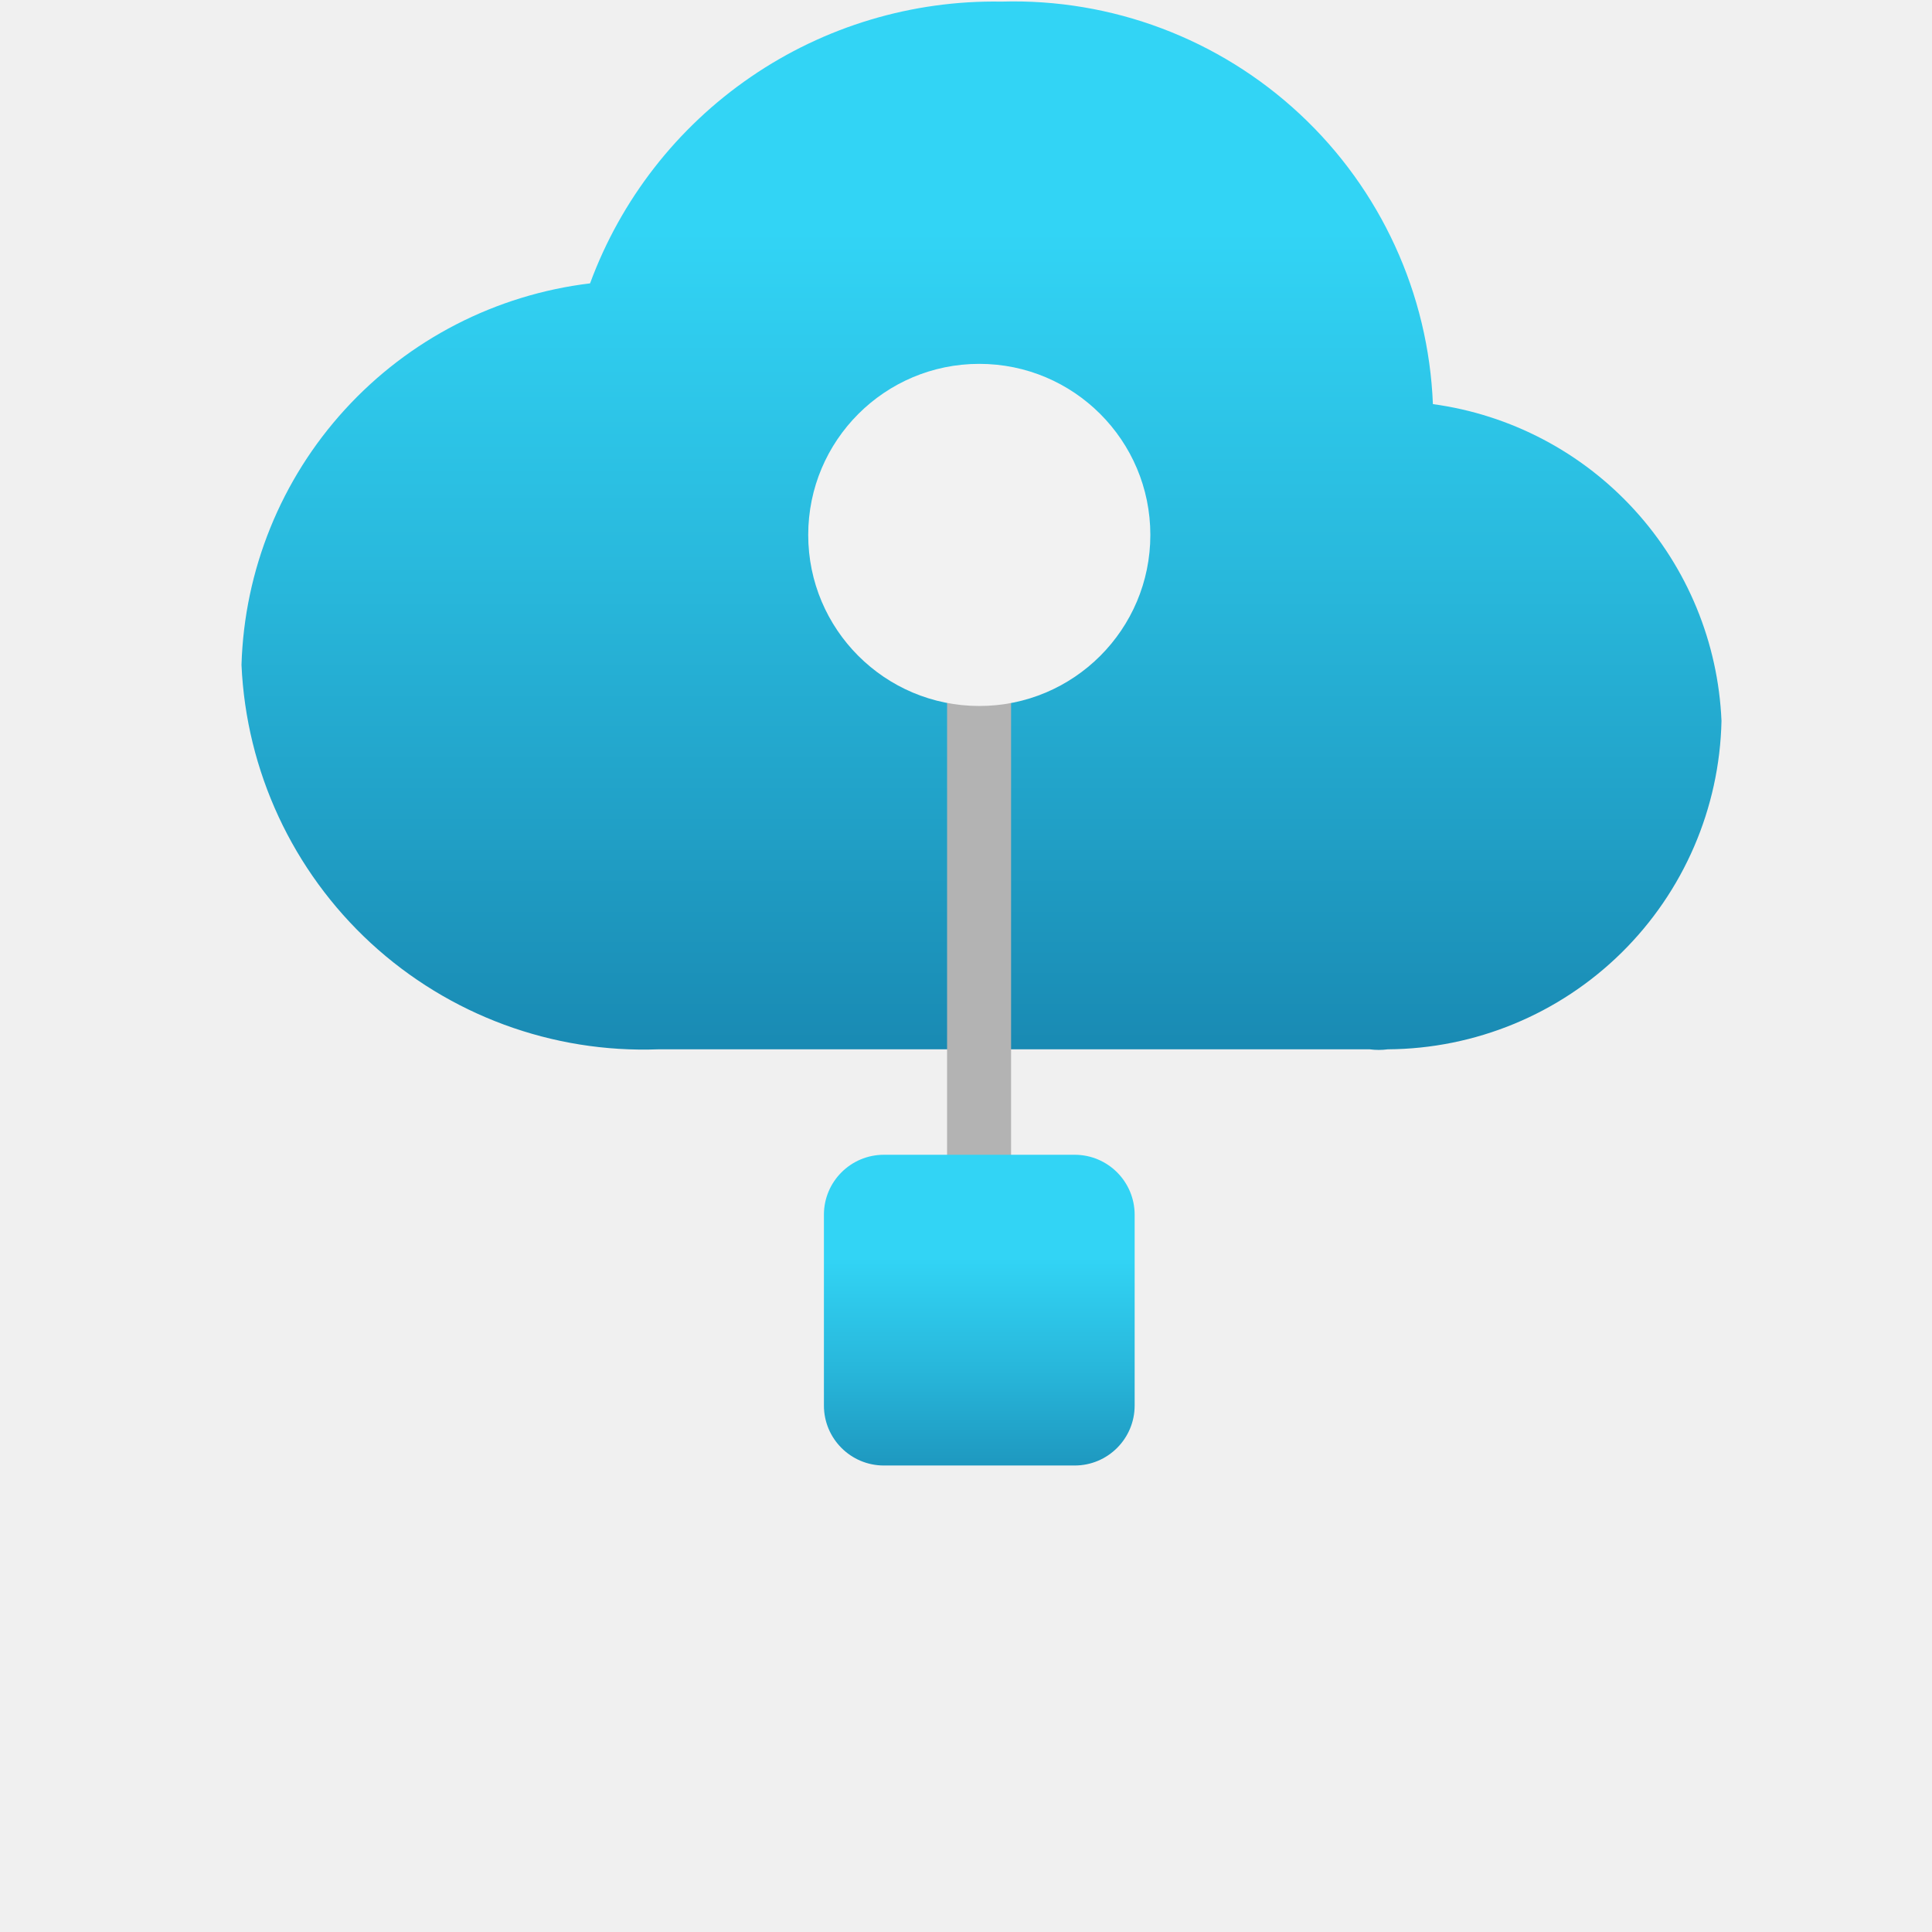
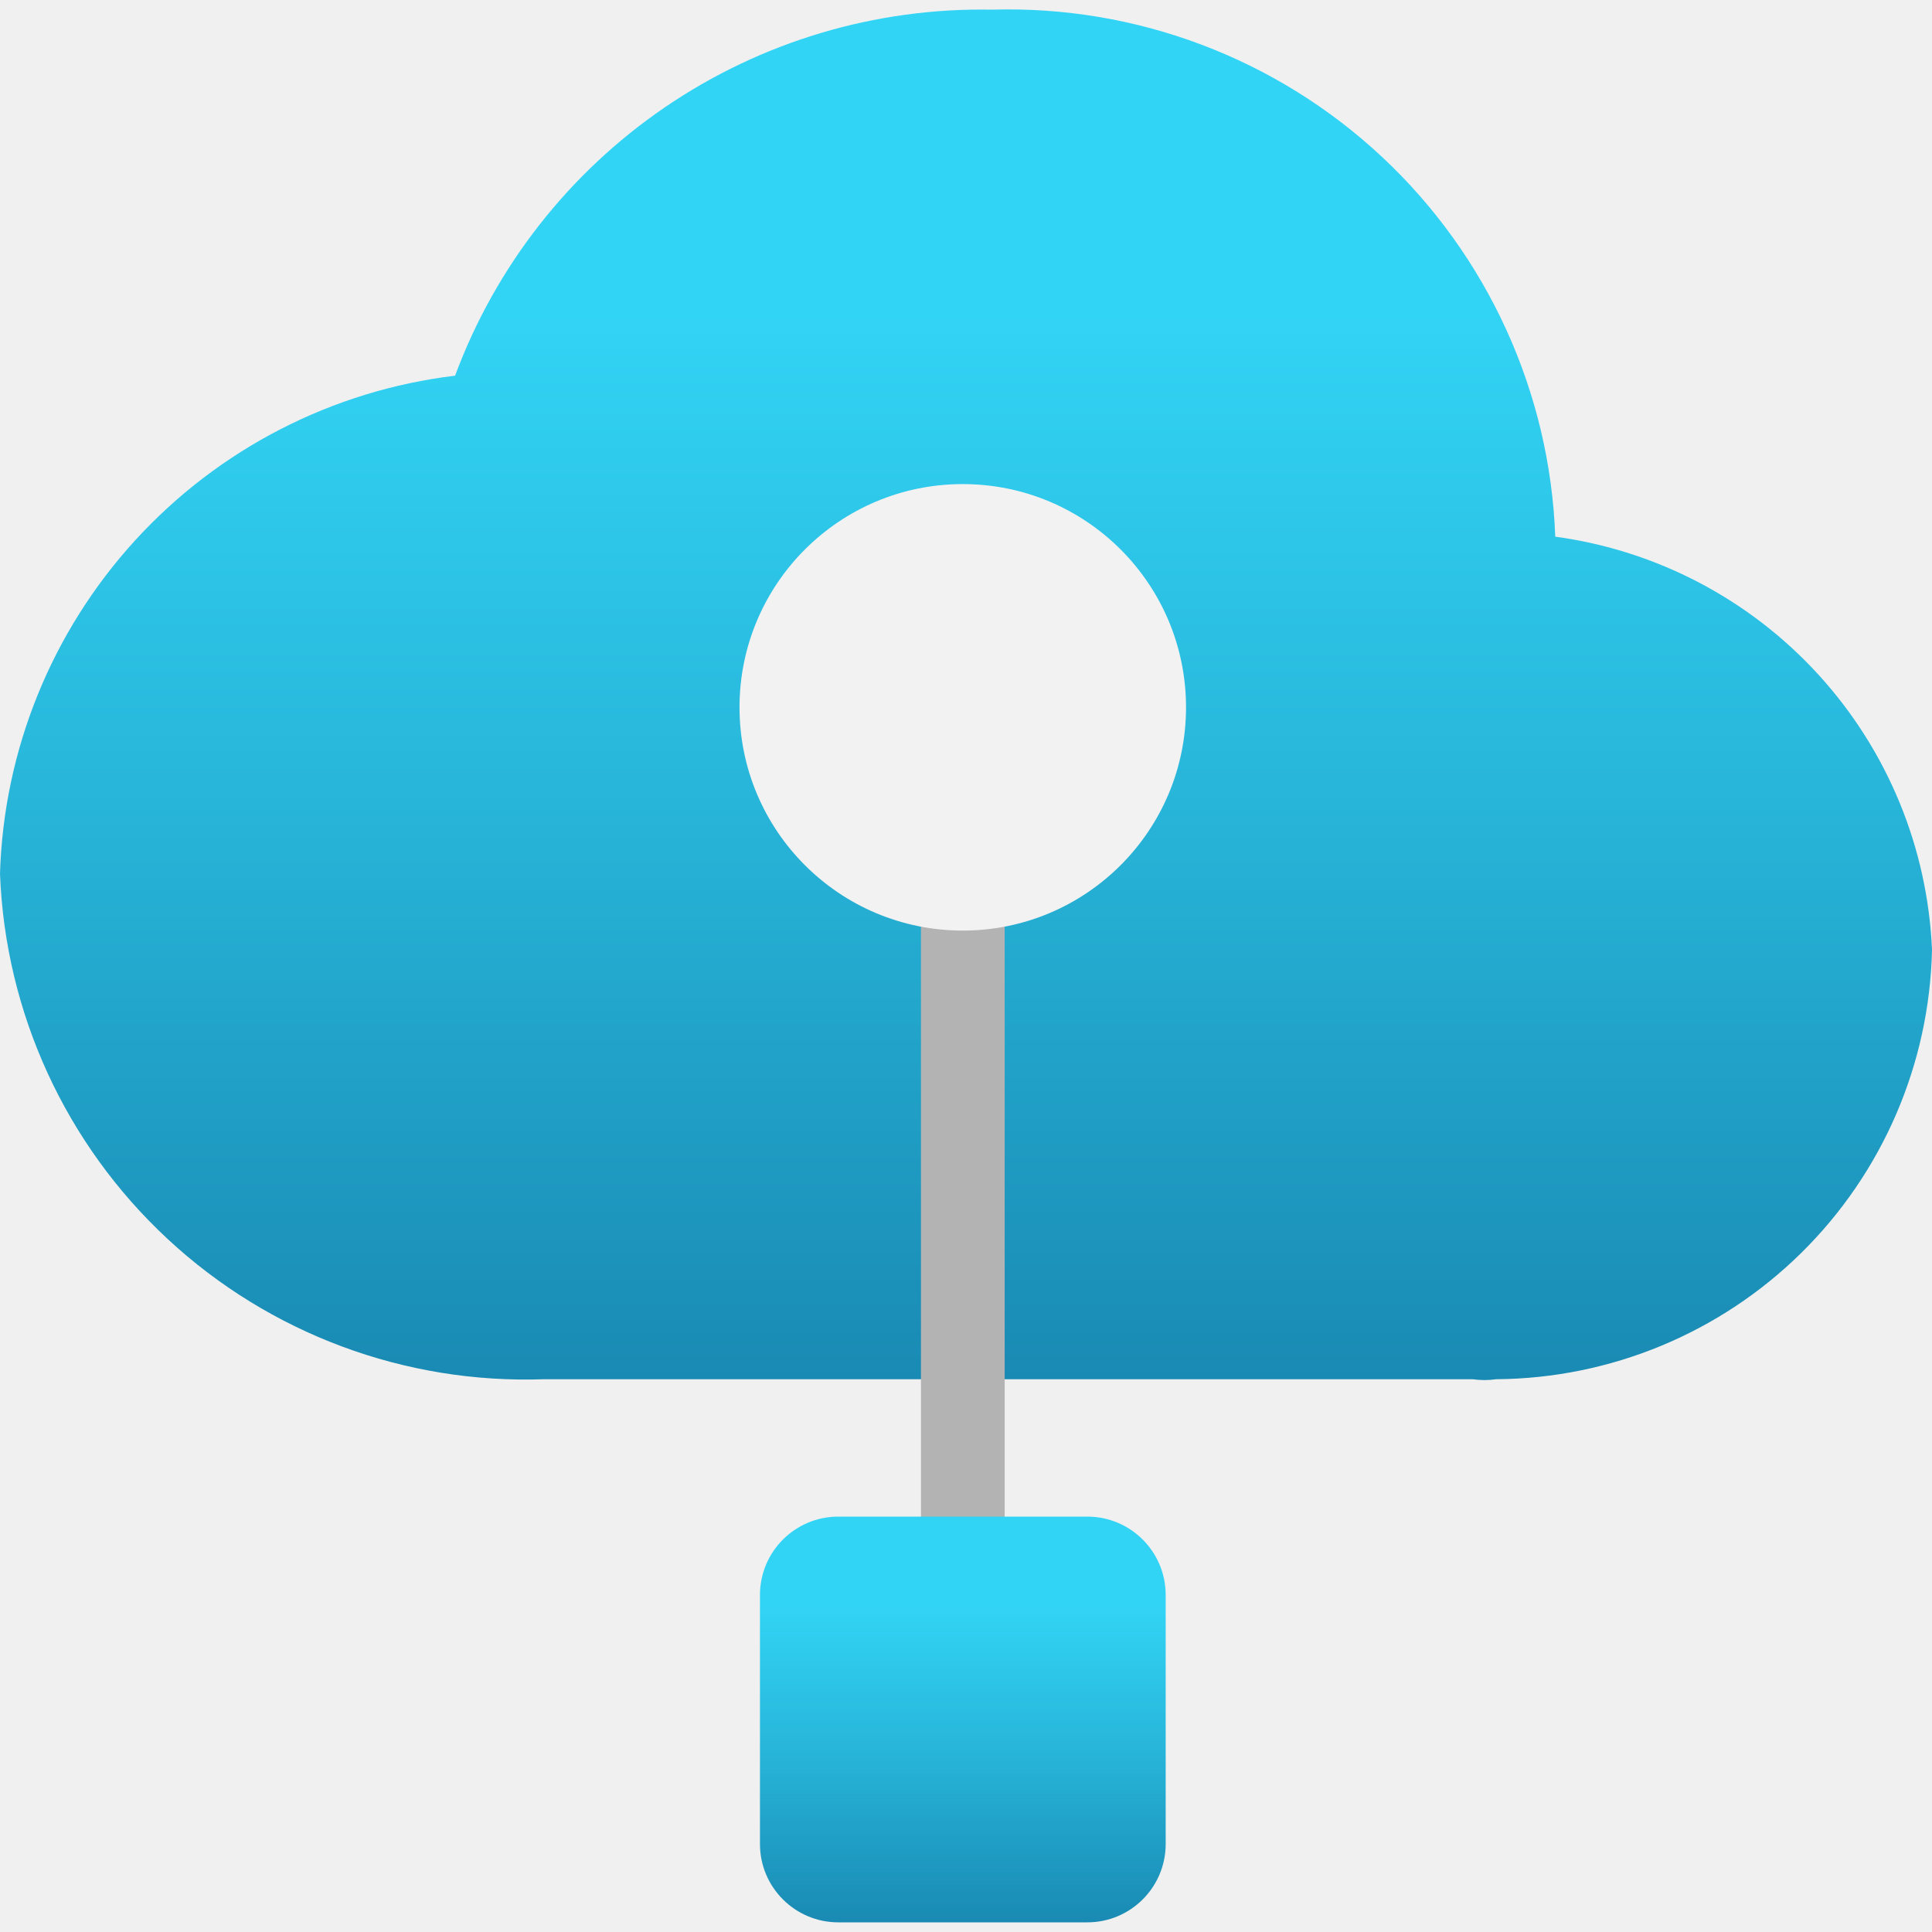
- <svg xmlns="http://www.w3.org/2000/svg" width="48" height="48" viewBox="0 0 48 48" fill="none">
-   <g clip-path="url(#clip0_52_56)">
-     <path d="M42.77 17.91C42.687 15.966 41.924 14.113 40.613 12.674C39.303 11.235 37.528 10.303 35.6 10.04C35.491 7.297 34.303 4.708 32.296 2.836C30.289 0.964 27.624 -0.041 24.88 0.04C22.661 0.003 20.485 0.656 18.654 1.911C16.823 3.165 15.427 4.957 14.66 7.04C12.321 7.322 10.16 8.433 8.571 10.173C6.981 11.912 6.069 14.165 6 16.52C6.117 19.157 7.272 21.64 9.212 23.43C11.153 25.218 13.722 26.168 16.36 26.07H34.03C34.179 26.09 34.331 26.09 34.48 26.07C36.652 26.057 38.734 25.198 40.282 23.674C41.831 22.15 42.723 20.082 42.77 17.91Z" fill="url(#paint0_linear_52_56)" />
-     <path d="M25.12 17.11H23.53V29.76H25.12V17.11Z" fill="#B3B3B3" />
-     <path d="M24.33 17.54C26.677 17.54 28.58 15.637 28.58 13.29C28.58 10.943 26.677 9.04 24.33 9.04C21.983 9.04 20.08 10.943 20.08 13.29C20.08 15.637 21.983 17.54 24.33 17.54Z" fill="#F2F2F2" />
-     <path d="M26.7 28.69H21.96C21.137 28.69 20.47 29.357 20.47 30.18V34.92C20.47 35.743 21.137 36.41 21.96 36.41H26.7C27.523 36.41 28.19 35.743 28.19 34.92V30.18C28.19 29.357 27.523 28.69 26.7 28.69Z" fill="url(#paint1_linear_52_56)" />
+ <svg xmlns="http://www.w3.org/2000/svg" width="96" height="96" viewBox="0 0 96 96" fill="none">
+   <g clip-path="url(#clip0_6008_1765)">
+     <path d="M96 47.2C95.784 42.125 93.79 37.288 90.368 33.535C86.946 29.781 82.313 27.35 77.28 26.667C77.016 19.489 73.923 12.708 68.678 7.802C63.432 2.896 56.459 0.264 49.28 0.48C43.498 0.373 37.826 2.066 33.049 5.324C28.271 8.583 24.625 13.245 22.613 18.667C16.507 19.404 10.867 22.306 6.718 26.847C2.569 31.388 0.185 37.265 0 43.413C0.264 50.327 3.259 56.854 8.328 61.563C13.396 66.272 20.126 68.778 27.04 68.533H29.387H73.173C73.562 68.589 73.957 68.589 74.347 68.533C80.022 68.493 85.458 66.243 89.501 62.259C93.544 58.276 95.875 52.874 96 47.2Z" fill="url(#paint0_linear_6008_1765)" />
+     <path d="M49.922 45.12H45.762V78.133H49.922V45.12Z" fill="#B3B3B3" />
+     <path d="M47.839 46.24C53.966 46.24 58.933 41.274 58.933 35.147C58.933 29.02 53.966 24.054 47.839 24.054C41.713 24.054 36.746 29.02 36.746 35.147C36.746 41.274 41.713 46.24 47.839 46.24Z" fill="#F2F2F2" />
+     <path d="M54.028 75.36H41.655C39.505 75.36 37.762 77.103 37.762 79.254V91.627C37.762 93.777 39.505 95.52 41.655 95.52H54.028C56.179 95.52 57.922 93.777 57.922 91.627V79.254C57.922 77.103 56.179 75.36 54.028 75.36Z" fill="url(#paint1_linear_6008_1765)" />
  </g>
  <defs>
-     <linearGradient id="paint0_linear_52_56" x1="24.39" y1="26.09" x2="24.39" y2="-3.37813e-05" gradientUnits="userSpaceOnUse">
+     <linearGradient id="paint0_linear_6008_1765" x1="48" y1="68.533" x2="48" y2="0.48" gradientUnits="userSpaceOnUse">
      <stop stop-color="#198AB3" />
      <stop offset="0.44" stop-color="#28B7DB" />
      <stop offset="0.78" stop-color="#32D4F5" />
    </linearGradient>
-     <linearGradient id="paint1_linear_52_56" x1="24.33" y1="37.52" x2="24.33" y2="29.5" gradientUnits="userSpaceOnUse">
+     <linearGradient id="paint1_linear_6008_1765" x1="47.842" y1="95.52" x2="47.842" y2="75.36" gradientUnits="userSpaceOnUse">
      <stop stop-color="#198AB3" />
      <stop offset="0.44" stop-color="#28B7DB" />
      <stop offset="0.78" stop-color="#32D4F5" />
    </linearGradient>
-     <clipPath id="clip0_52_56">
-       <rect width="36.78" height="36.41" fill="white" transform="translate(6)" />
+     <clipPath id="clip0_6008_1765">
+       <rect width="96" height="96" fill="white" />
    </clipPath>
  </defs>
</svg>
